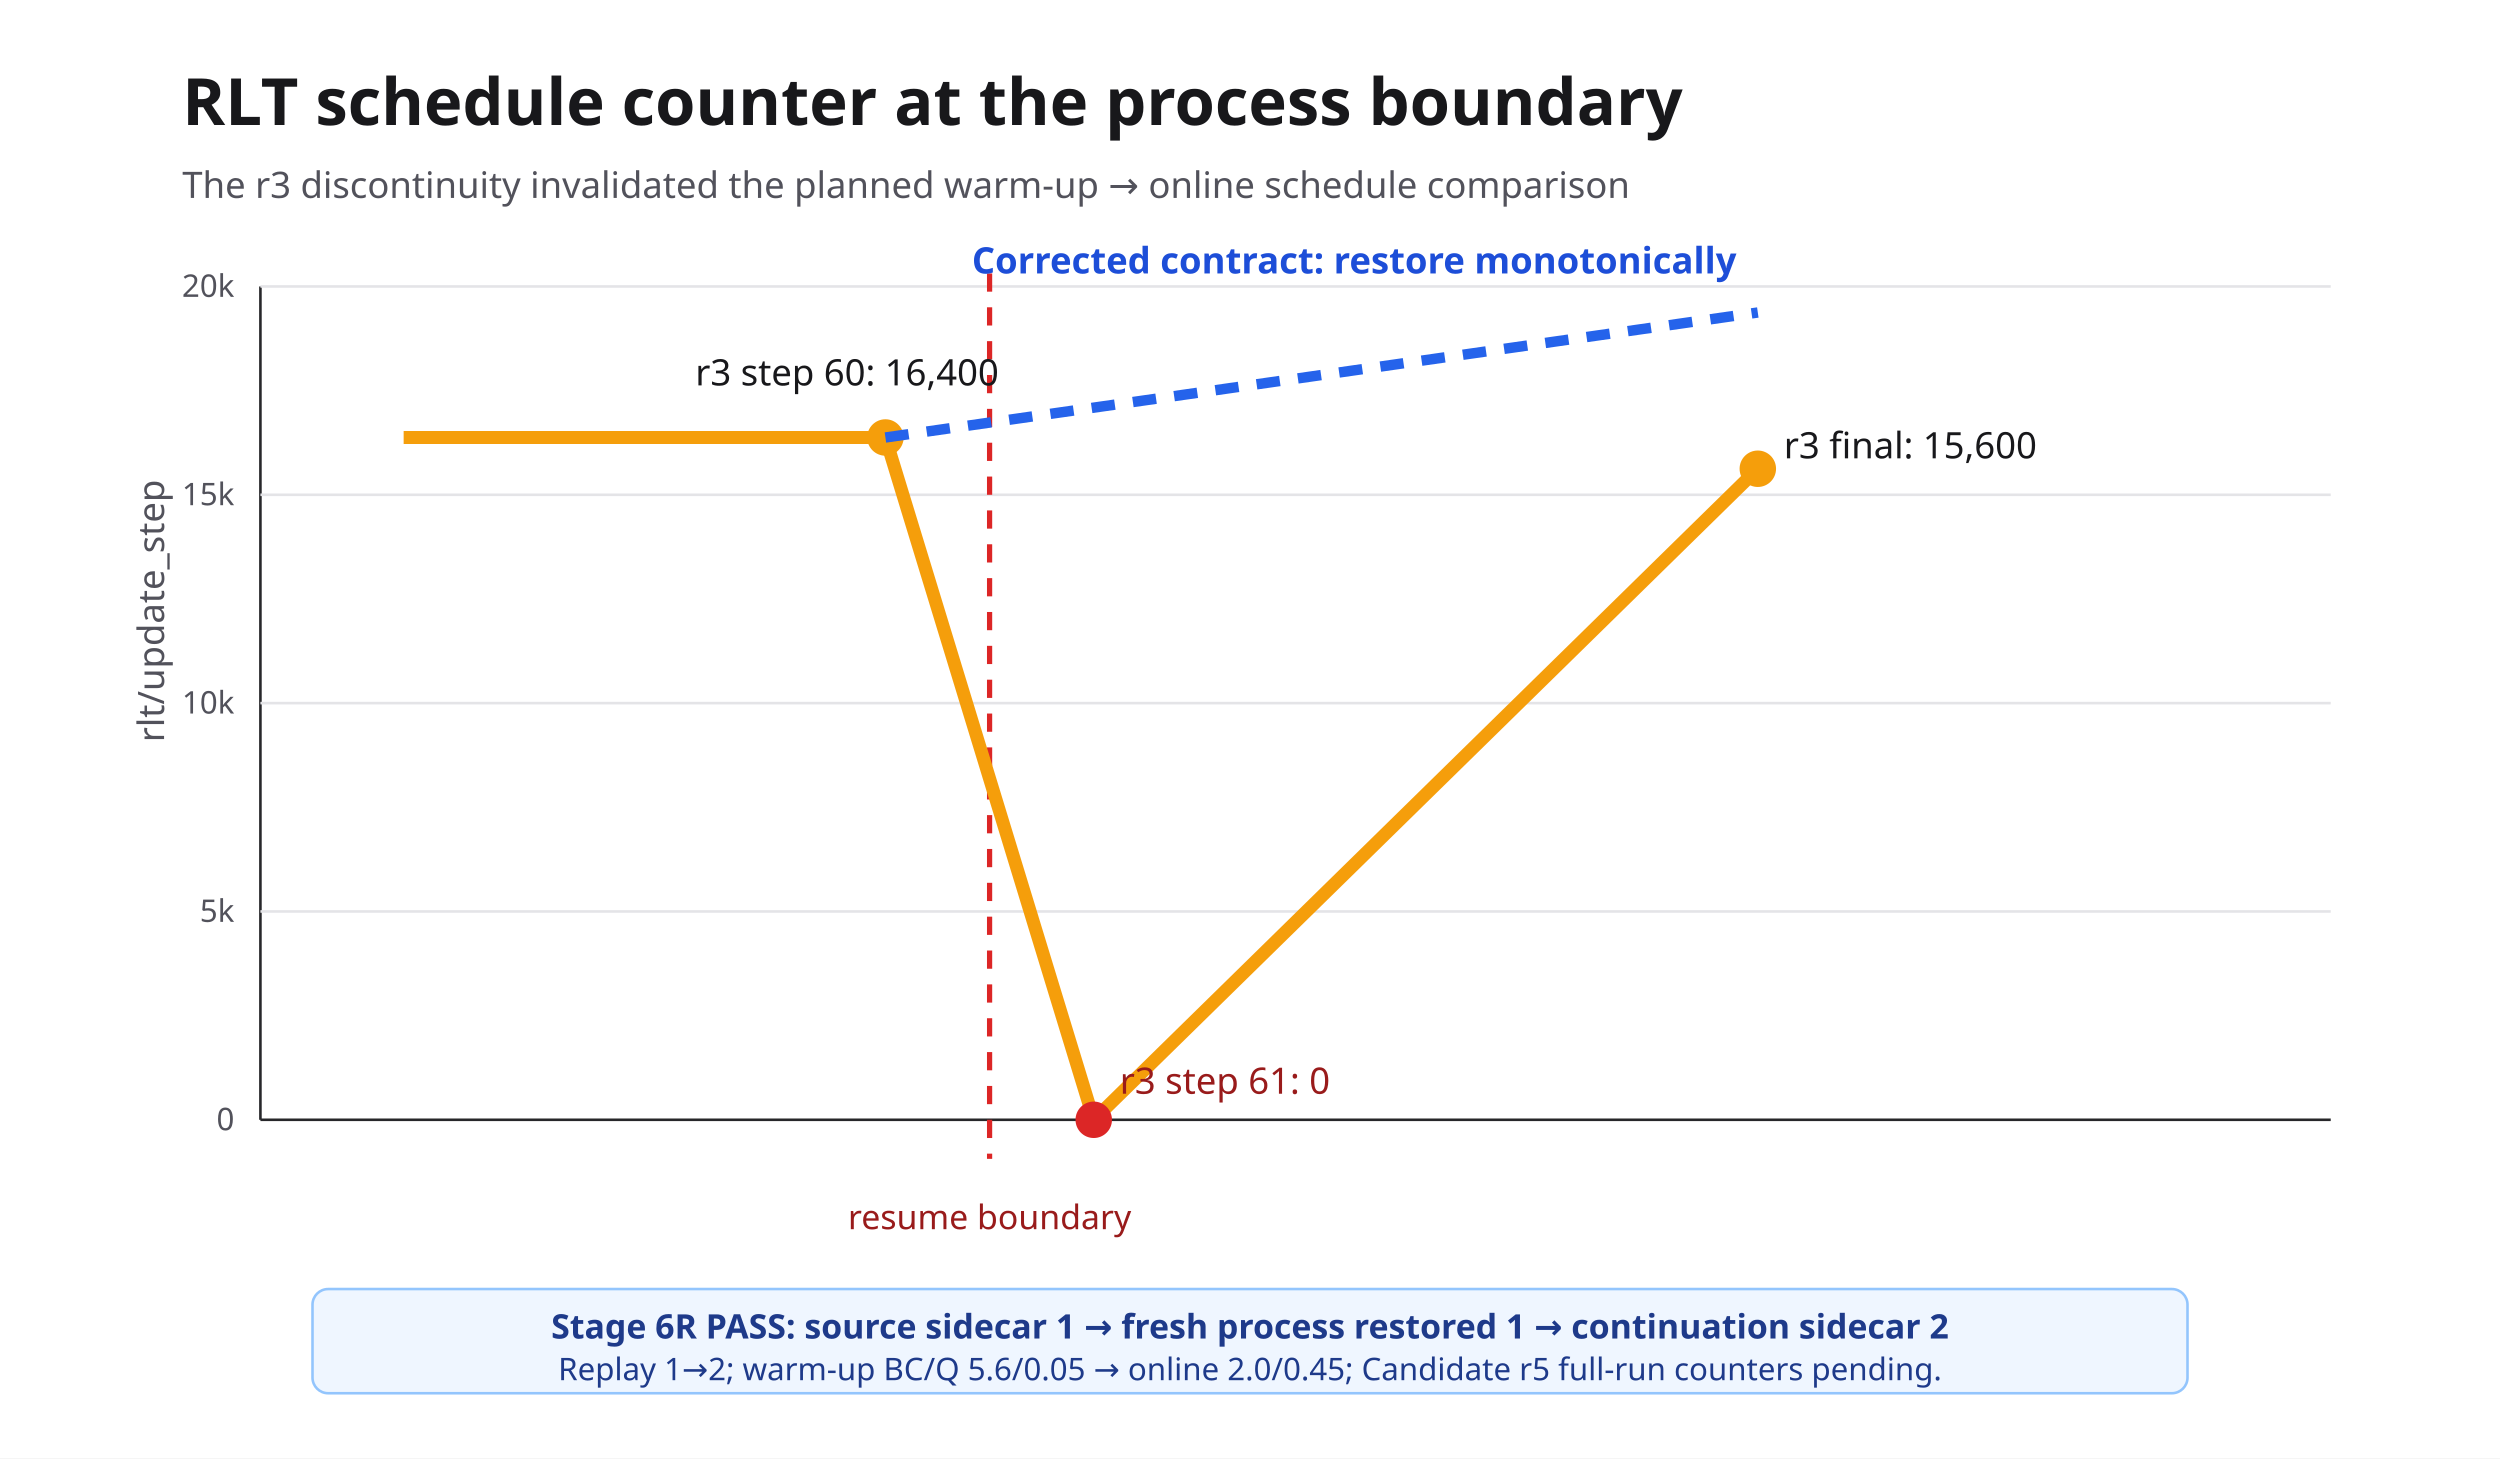
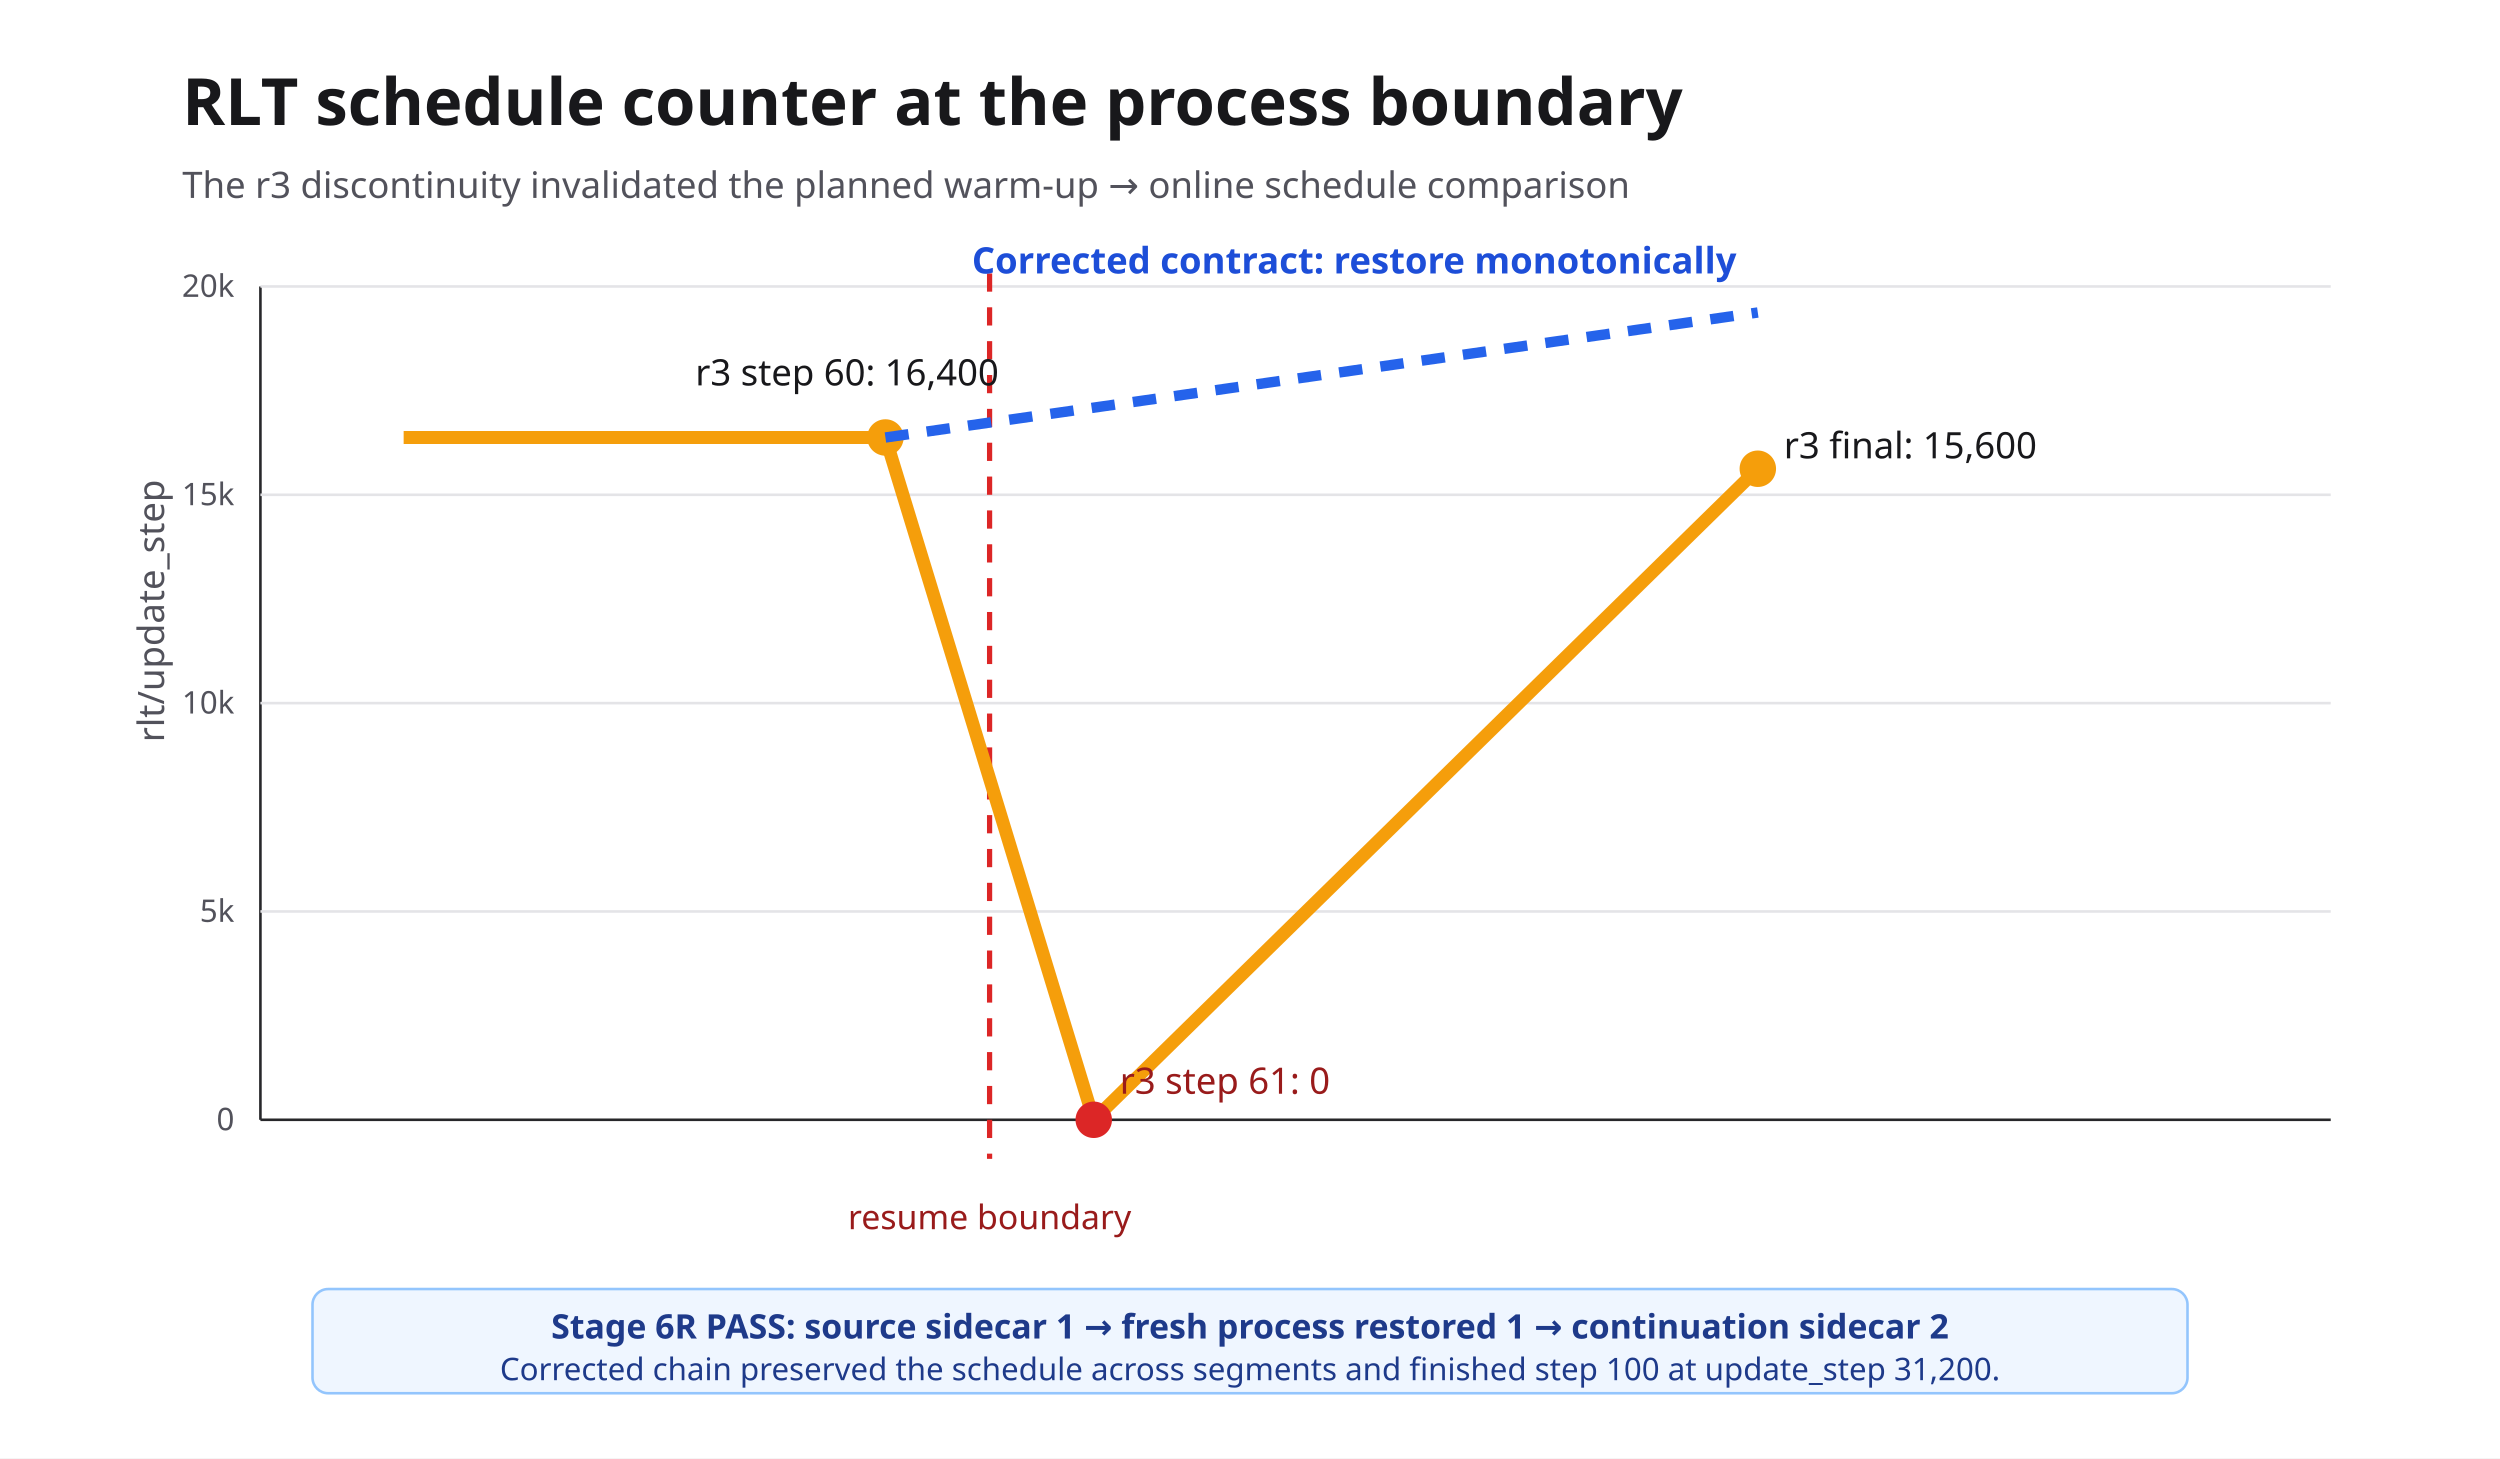
<svg xmlns="http://www.w3.org/2000/svg" width="960" height="560" viewBox="0 0 960 560" role="img" aria-labelledby="title desc">
  <rect width="960" height="560" fill="#ffffff" />
  <text x="70" y="48" font-family="system-ui, sans-serif" font-size="25" font-weight="700" fill="#18181b">RLT schedule counter at the process boundary</text>
  <text x="70" y="76" font-family="system-ui, sans-serif" font-size="14" fill="#52525b">The r3 discontinuity invalidated the planned warm-up → online schedule comparison</text>
  <line x1="100" y1="430" x2="895" y2="430" stroke="#27272a" />
  <line x1="100" y1="110" x2="100" y2="430" stroke="#27272a" />
  <g font-family="system-ui, sans-serif" font-size="12" fill="#52525b" text-anchor="end">
    <text x="90" y="434">0</text>
    <text x="90" y="354">5k</text>
    <text x="90" y="274">10k</text>
    <text x="90" y="194">15k</text>
    <text x="90" y="114">20k</text>
  </g>
  <g stroke="#e4e4e7">
    <line x1="100" y1="350" x2="895" y2="350" />
    <line x1="100" y1="270" x2="895" y2="270" />
    <line x1="100" y1="190" x2="895" y2="190" />
    <line x1="100" y1="110" x2="895" y2="110" />
  </g>
  <text x="63" y="285" transform="rotate(-90 63 285)" font-family="system-ui, sans-serif" font-size="14" fill="#52525b">rlt/update_step</text>
  <line x1="380" y1="105" x2="380" y2="445" stroke="#dc2626" stroke-width="2" stroke-dasharray="7 6" />
  <text x="380" y="472" text-anchor="middle" font-family="system-ui, sans-serif" font-size="13" fill="#991b1b">resume boundary</text>
  <polyline points="155,168 340,168 420,430 675,180" fill="none" stroke="#f59e0b" stroke-width="5" />
  <circle cx="340" cy="168" r="7" fill="#f59e0b" />
  <circle cx="420" cy="430" r="7" fill="#dc2626" />
  <circle cx="675" cy="180" r="7" fill="#f59e0b" />
  <g font-family="system-ui, sans-serif" font-size="14" fill="#18181b">
    <text x="267" y="148">r3 step 60: 16,400</text>
    <text x="430" y="420" fill="#991b1b">r3 step 61: 0</text>
    <text x="685" y="176">r3 final: 15,600</text>
  </g>
  <line x1="340" y1="168" x2="675" y2="120" stroke="#2563eb" stroke-width="4" stroke-dasharray="9 7" />
  <text x="520" y="105" text-anchor="middle" font-family="system-ui, sans-serif" font-size="14" font-weight="700" fill="#1d4ed8">Corrected contract: restore monotonically</text>
  <rect x="120" y="495" width="720" height="40" rx="6" fill="#eff6ff" stroke="#93c5fd" />
  <text x="480" y="514" text-anchor="middle" font-family="system-ui, sans-serif" font-size="13" font-weight="700" fill="#1e3a8a">Stage 6R PASS: source sidecar 1 → fresh process restored 1 → continuation sidecar 2</text>
-   <text x="480" y="530" text-anchor="middle" font-family="system-ui, sans-serif" font-size="12" fill="#1e3a8a">Replay 1→2; warm-up BC/Q 5.6/0.05 → online 2.0/0.45; Candidate r5 full-run counters pending.</text>
+   <text x="480" y="530" text-anchor="middle" font-family="system-ui, sans-serif" font-size="12" fill="#1e3a8a">Corrected chain preserved the schedule across segments and finished step 100 at update_step 31,200.</text>
</svg>
